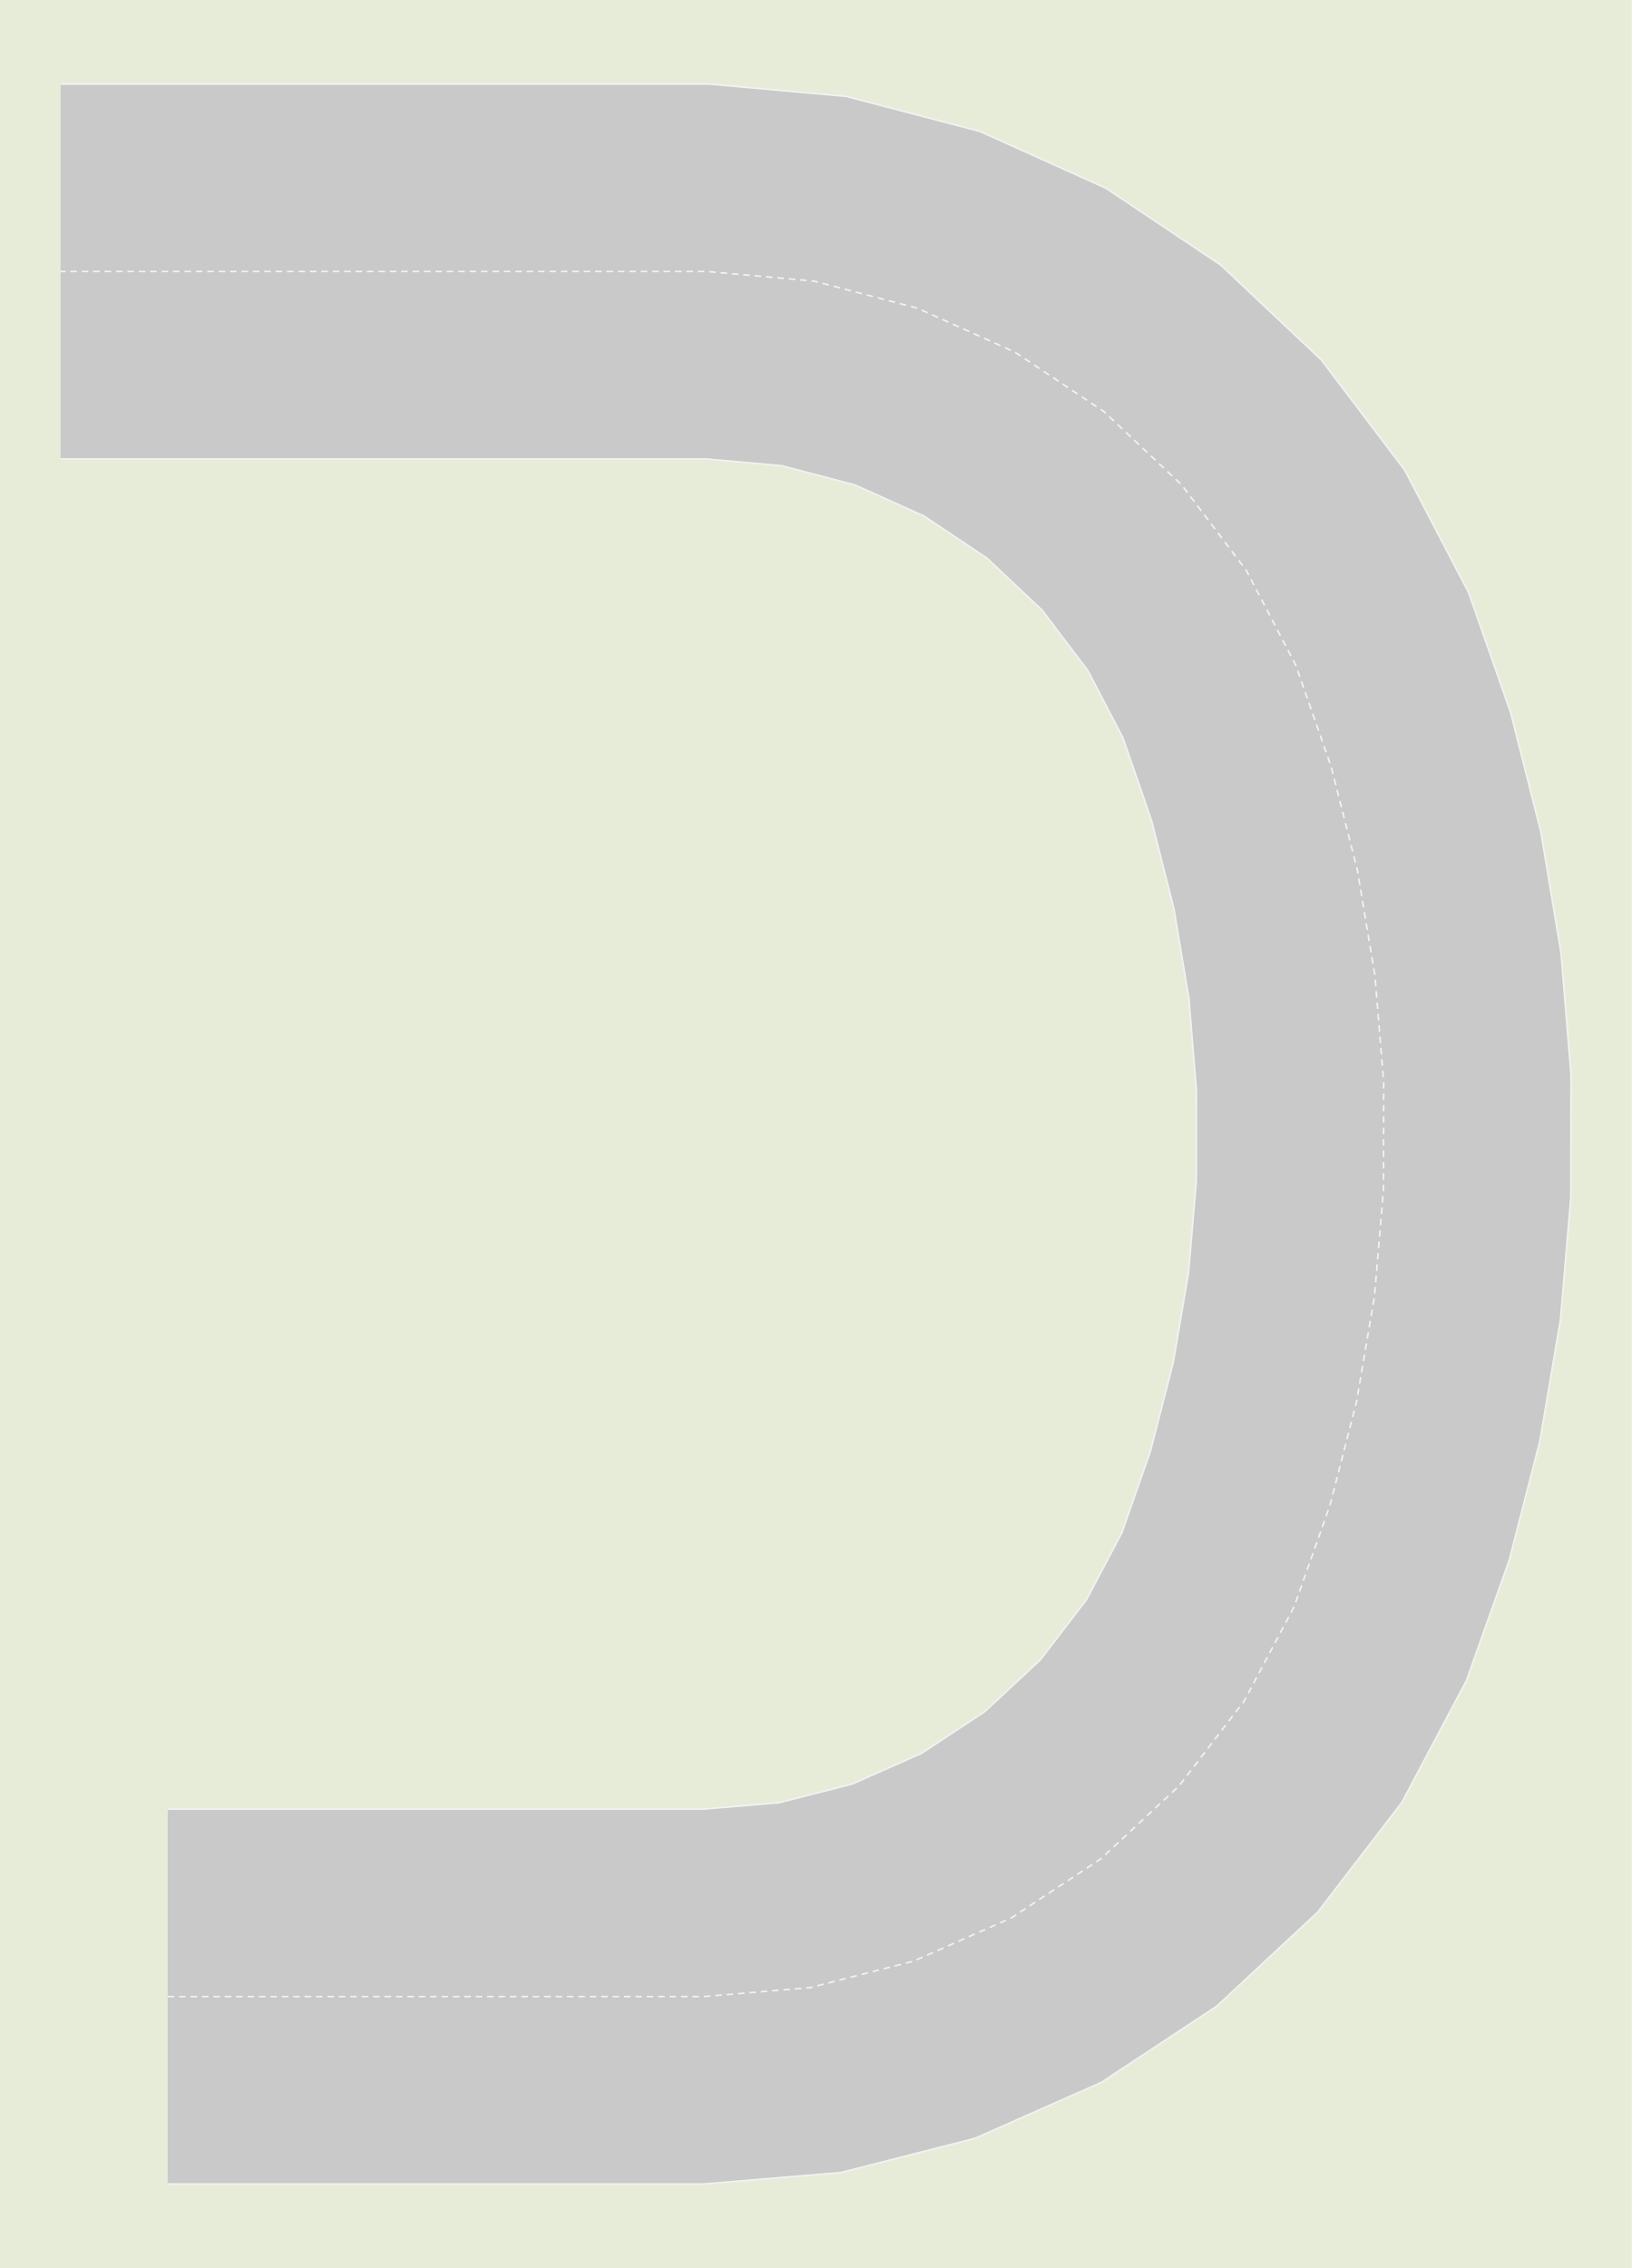
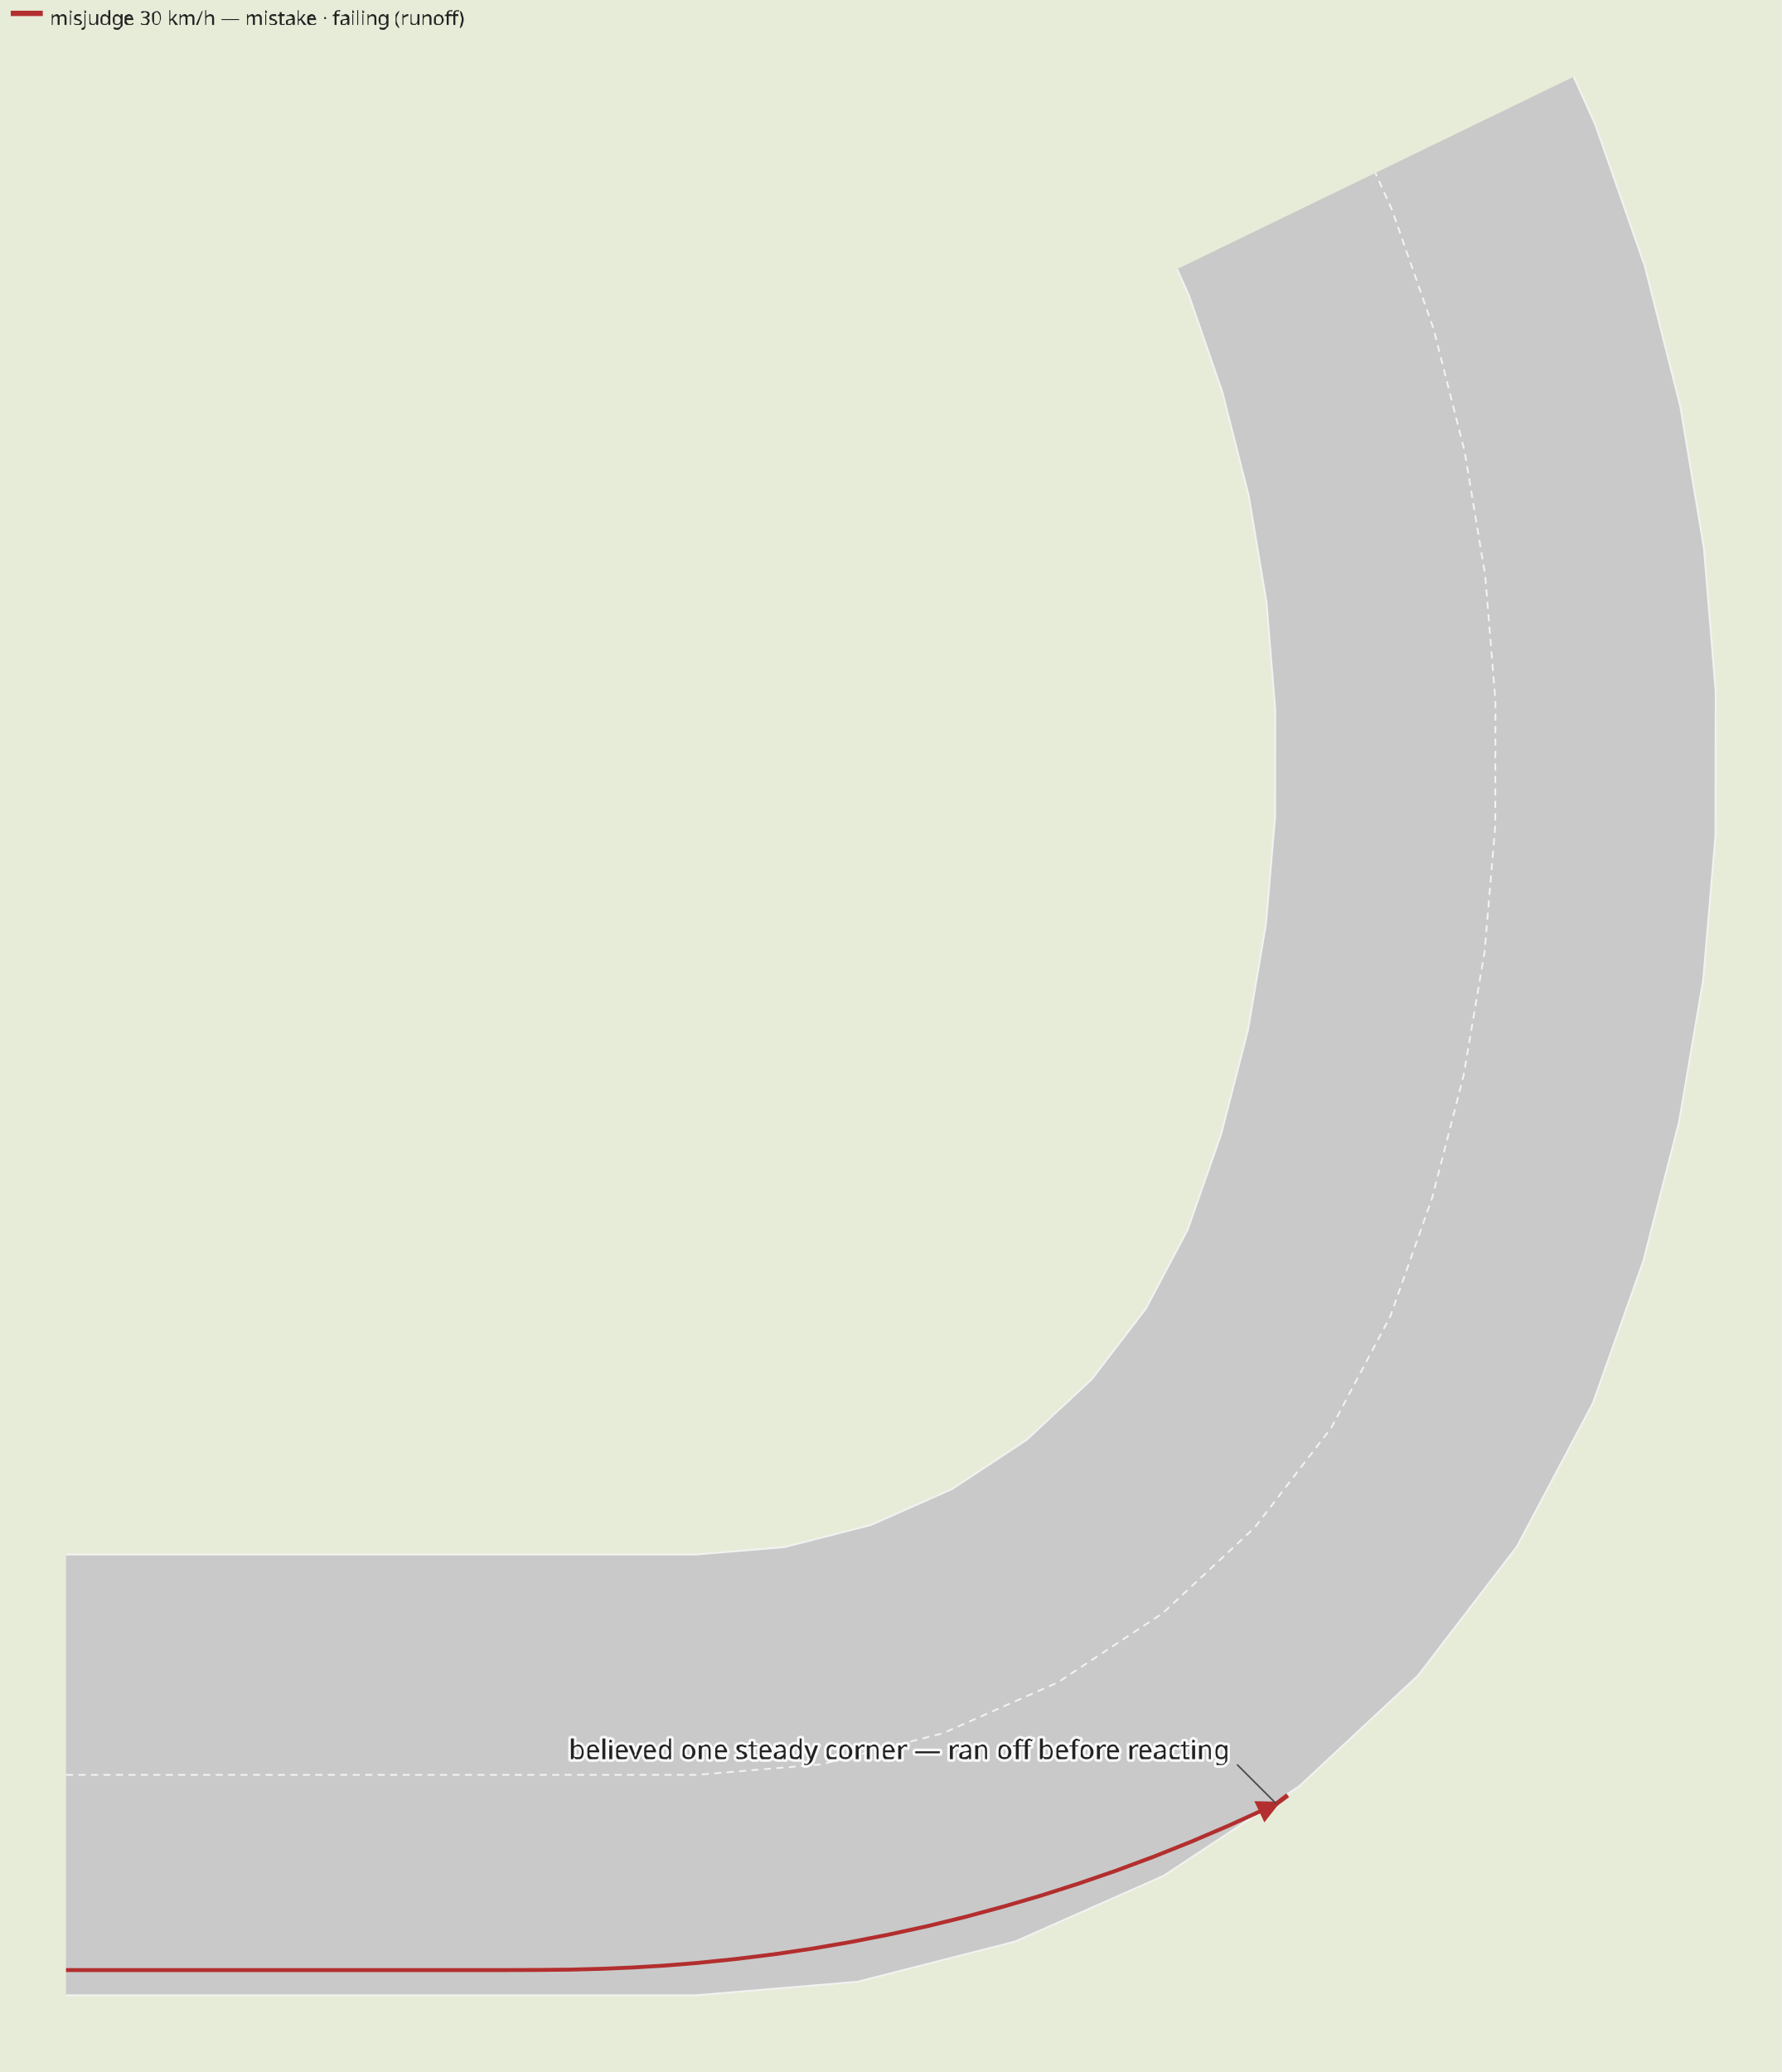
- <svg xmlns="http://www.w3.org/2000/svg" width="1000" height="1390" viewBox="-3.128 -37.277 30.458 42.345" data-mode="true">
+ <svg xmlns="http://www.w3.org/2000/svg" width="1000" height="1163" viewBox="-1.048 -28.193 28.298 32.912" data-mode="true">
  <defs>
    <marker id="arrow-good" viewBox="0 0 10 10" refX="8" refY="5" markerWidth="6" markerHeight="6" orient="auto-start-reverse">
      <path d="M0,0 L10,5 L0,10 z" fill="#1f6f43" />
    </marker>
    <marker id="arrow-caution" viewBox="0 0 10 10" refX="8" refY="5" markerWidth="6" markerHeight="6" orient="auto-start-reverse">
      <path d="M0,0 L10,5 L0,10 z" fill="#b07d1e" />
    </marker>
    <marker id="arrow-failing" viewBox="0 0 10 10" refX="8" refY="5" markerWidth="6" markerHeight="6" orient="auto-start-reverse">
      <path d="M0,0 L10,5 L0,10 z" fill="#b32e2e" />
    </marker>
  </defs>
-   <rect x="-3.128" y="-37.277" width="30.458" height="42.345" fill="#e7ecd8" data-stage="1-background" />
-   <polygon points="0,3.5 2,3.5 4,3.5 6,3.5 8,3.5 10,3.5 12.571,3.285 15.072,2.647 17.431,1.603 19.585,0.181 21.473,-1.578 23.043,-3.625 24.251,-5.905 25.05,-8.155 25.62,-10.373 26.004,-12.632 26.198,-14.915 26.202,-17.206 26.015,-19.489 25.638,-21.749 25.075,-23.97 24.29,-26.212 23.096,-28.5 21.539,-30.557 19.662,-32.328 17.518,-33.763 15.165,-34.823 12.669,-35.477 10.099,-35.708 8.077,-35.708 6.077,-35.708 4.077,-35.708 2.077,-35.708 0.077,-35.708 -1.923,-35.708 -2,-35.708 -2,-28.708 -1.923,-28.708 0.077,-28.708 2.077,-28.708 4.077,-28.708 6.077,-28.708 8.077,-28.708 10.054,-28.708 11.464,-28.582 12.832,-28.223 14.123,-27.642 15.299,-26.855 16.328,-25.884 17.182,-24.755 17.836,-23.501 18.367,-21.968 18.787,-20.312 19.068,-18.628 19.207,-16.925 19.205,-15.218 19.06,-13.516 18.774,-11.832 18.348,-10.178 17.815,-8.658 17.153,-7.407 16.292,-6.284 15.256,-5.32 14.075,-4.541 12.781,-3.968 11.41,-3.618 10,-3.5 8,-3.5 6,-3.5 4,-3.5 2,-3.5 0,-3.5" fill="#c9c9c9" stroke="none" data-stage="2-road-surface" />
+   <rect x="-1.048" y="-28.193" width="28.298" height="32.912" fill="#e7ecd8" data-stage="1-background" />
+   <polygon points="0,3.5 2,3.5 4,3.5 6,3.5 8,3.5 10,3.5 12.571,3.285 15.072,2.647 17.431,1.603 19.585,0.181 21.473,-1.578 23.043,-3.625 24.251,-5.905 25.05,-8.155 25.62,-10.373 26.004,-12.632 26.198,-14.915 26.202,-17.206 26.015,-19.489 25.638,-21.749 25.075,-23.97 24.29,-26.212 23.946,-26.974 17.648,-23.919 17.836,-23.501 18.367,-21.968 18.787,-20.312 19.068,-18.628 19.207,-16.925 19.205,-15.218 19.06,-13.516 18.774,-11.832 18.348,-10.178 17.815,-8.658 17.153,-7.407 16.292,-6.284 15.256,-5.32 14.075,-4.541 12.781,-3.968 11.41,-3.618 10,-3.5 8,-3.5 6,-3.5 4,-3.5 2,-3.5 0,-3.5" fill="#c9c9c9" stroke="none" data-stage="2-road-surface" />
  <g data-stage="3-lane-markings">
-     <polyline points="0,3.5 2,3.5 4,3.5 6,3.5 8,3.5 10,3.5 12.571,3.285 15.072,2.647 17.431,1.603 19.585,0.181 21.473,-1.578 23.043,-3.625 24.251,-5.905 25.05,-8.155 25.62,-10.373 26.004,-12.632 26.198,-14.915 26.202,-17.206 26.015,-19.489 25.638,-21.749 25.075,-23.97 24.29,-26.212 23.096,-28.5 21.539,-30.557 19.662,-32.328 17.518,-33.763 15.165,-34.823 12.669,-35.477 10.099,-35.708 8.077,-35.708 6.077,-35.708 4.077,-35.708 2.077,-35.708 0.077,-35.708 -1.923,-35.708 -2,-35.708" fill="none" stroke="#f2f2f2" stroke-width="0.03" />
-     <polyline points="0,-3.5 2,-3.5 4,-3.5 6,-3.5 8,-3.5 10,-3.5 11.41,-3.618 12.781,-3.968 14.075,-4.541 15.256,-5.32 16.292,-6.284 17.153,-7.407 17.815,-8.658 18.348,-10.178 18.774,-11.832 19.06,-13.516 19.205,-15.218 19.207,-16.925 19.068,-18.628 18.787,-20.312 18.367,-21.968 17.836,-23.501 17.182,-24.755 16.328,-25.884 15.299,-26.855 14.123,-27.642 12.832,-28.223 11.464,-28.582 10.054,-28.708 8.077,-28.708 6.077,-28.708 4.077,-28.708 2.077,-28.708 0.077,-28.708 -1.923,-28.708 -2,-28.708" fill="none" stroke="#f2f2f2" stroke-width="0.03" />
-     <polyline points="0,0 2,0 4,0 6,0 8,0 10,0 11.991,-0.166 13.926,-0.661 15.753,-1.469 17.42,-2.569 18.882,-3.931 20.098,-5.516 21.033,-7.281 21.699,-9.166 22.197,-11.103 22.532,-13.074 22.701,-15.066 22.704,-17.066 22.541,-19.058 22.213,-21.031 21.721,-22.969 21.063,-24.856 20.139,-26.627 18.934,-28.221 17.481,-29.592 15.82,-30.702 13.999,-31.523 12.066,-32.029 10.077,-32.208 8.077,-32.208 6.077,-32.208 4.077,-32.208 2.077,-32.208 0.077,-32.208 -1.923,-32.208 -2,-32.208" fill="none" stroke="#f2f2f2" stroke-width="0.03" stroke-dasharray="0.122 0.091" />
+     <polyline points="0,3.5 2,3.5 4,3.5 6,3.5 8,3.5 10,3.5 12.571,3.285 15.072,2.647 17.431,1.603 19.585,0.181 21.473,-1.578 23.043,-3.625 24.251,-5.905 25.05,-8.155 25.62,-10.373 26.004,-12.632 26.198,-14.915 26.202,-17.206 26.015,-19.489 25.638,-21.749 25.075,-23.97 24.29,-26.212 23.946,-26.974" fill="none" stroke="#f2f2f2" stroke-width="0.028" />
+     <polyline points="0,-3.5 2,-3.5 4,-3.5 6,-3.5 8,-3.5 10,-3.5 11.41,-3.618 12.781,-3.968 14.075,-4.541 15.256,-5.32 16.292,-6.284 17.153,-7.407 17.815,-8.658 18.348,-10.178 18.774,-11.832 19.06,-13.516 19.205,-15.218 19.207,-16.925 19.068,-18.628 18.787,-20.312 18.367,-21.968 17.836,-23.501 17.648,-23.919" fill="none" stroke="#f2f2f2" stroke-width="0.028" />
+     <polyline points="0,0 2,0 4,0 6,0 8,0 10,0 11.991,-0.166 13.926,-0.661 15.753,-1.469 17.42,-2.569 18.882,-3.931 20.098,-5.516 21.033,-7.281 21.699,-9.166 22.197,-11.103 22.532,-13.074 22.701,-15.066 22.704,-17.066 22.541,-19.058 22.213,-21.031 21.721,-22.969 21.063,-24.856 20.797,-25.446" fill="none" stroke="#f2f2f2" stroke-width="0.028" stroke-dasharray="0.113 0.085" />
  </g>
  <g data-stage="5-occluders" />
  <g data-stage="7-sight-rays" />
-   <g data-stage="8-lines" />
+   <g data-stage="8-lines">
+     <polyline points="0,3.1 0.5,3.1 1,3.1 1.5,3.1 2,3.1 2.5,3.1 3,3.1 3.5,3.1 4,3.1 4.5,3.1 5,3.1 5.5,3.1 6,3.1 6.5,3.1 7,3.1 7.5,3.098 8,3.093 8.5,3.08 9,3.059 9.5,3.029 10.002,2.989 10.622,2.926 11.24,2.85 11.855,2.759 12.465,2.654 13.073,2.535 13.678,2.403 14.28,2.256 14.88,2.094 15.479,1.919 16.076,1.728 16.672,1.523 17.267,1.302 17.861,1.065 18.455,0.811 19.048,0.541 19.223,0.458" fill="none" stroke="#b32e2e" stroke-width="0.062" marker-end="url(#arrow-failing)" data-line-id="late" data-role="mistake" data-quality="failing" data-outcome="runoff" />
+     <line x1="19.041" y1="0.592" x2="19.405" y2="0.323" stroke="#b32e2e" stroke-width="0.074" stroke-linecap="butt" data-terminal-reason="off_road" data-line-id="late" />
+   </g>
  <g data-stage="9-markers" />
-   <g data-stage="10-labels" />
-   <g data-stage="11-chrome" />
+   <g data-stage="10-labels">
+     <line x1="19.223" y1="0.458" x2="18.6" y2="-0.165" stroke="#4a4a4a" stroke-width="0.025" />
+     <text x="18.487" y="-0.25" font-size="0.424" font-family="sans-serif" fill="#222222" text-anchor="end" paint-order="stroke" stroke="#ffffff" stroke-width="0.085" stroke-opacity="0.85" stroke-linejoin="round">believed one steady corner — ran off before reacting</text>
+   </g>
+   <g data-stage="11-chrome">
+     <g data-legend="true">
+       <rect x="-0.878" y="-28.023" width="0.509" height="0.085" fill="#b32e2e" data-legend-swatch="late" />
+       <text x="-0.256" y="-27.797" font-size="0.311" font-family="sans-serif" fill="#222222" data-legend-row="late">misjudge 30 km/h — mistake · failing (runoff)</text>
+     </g>
+   </g>
</svg>
